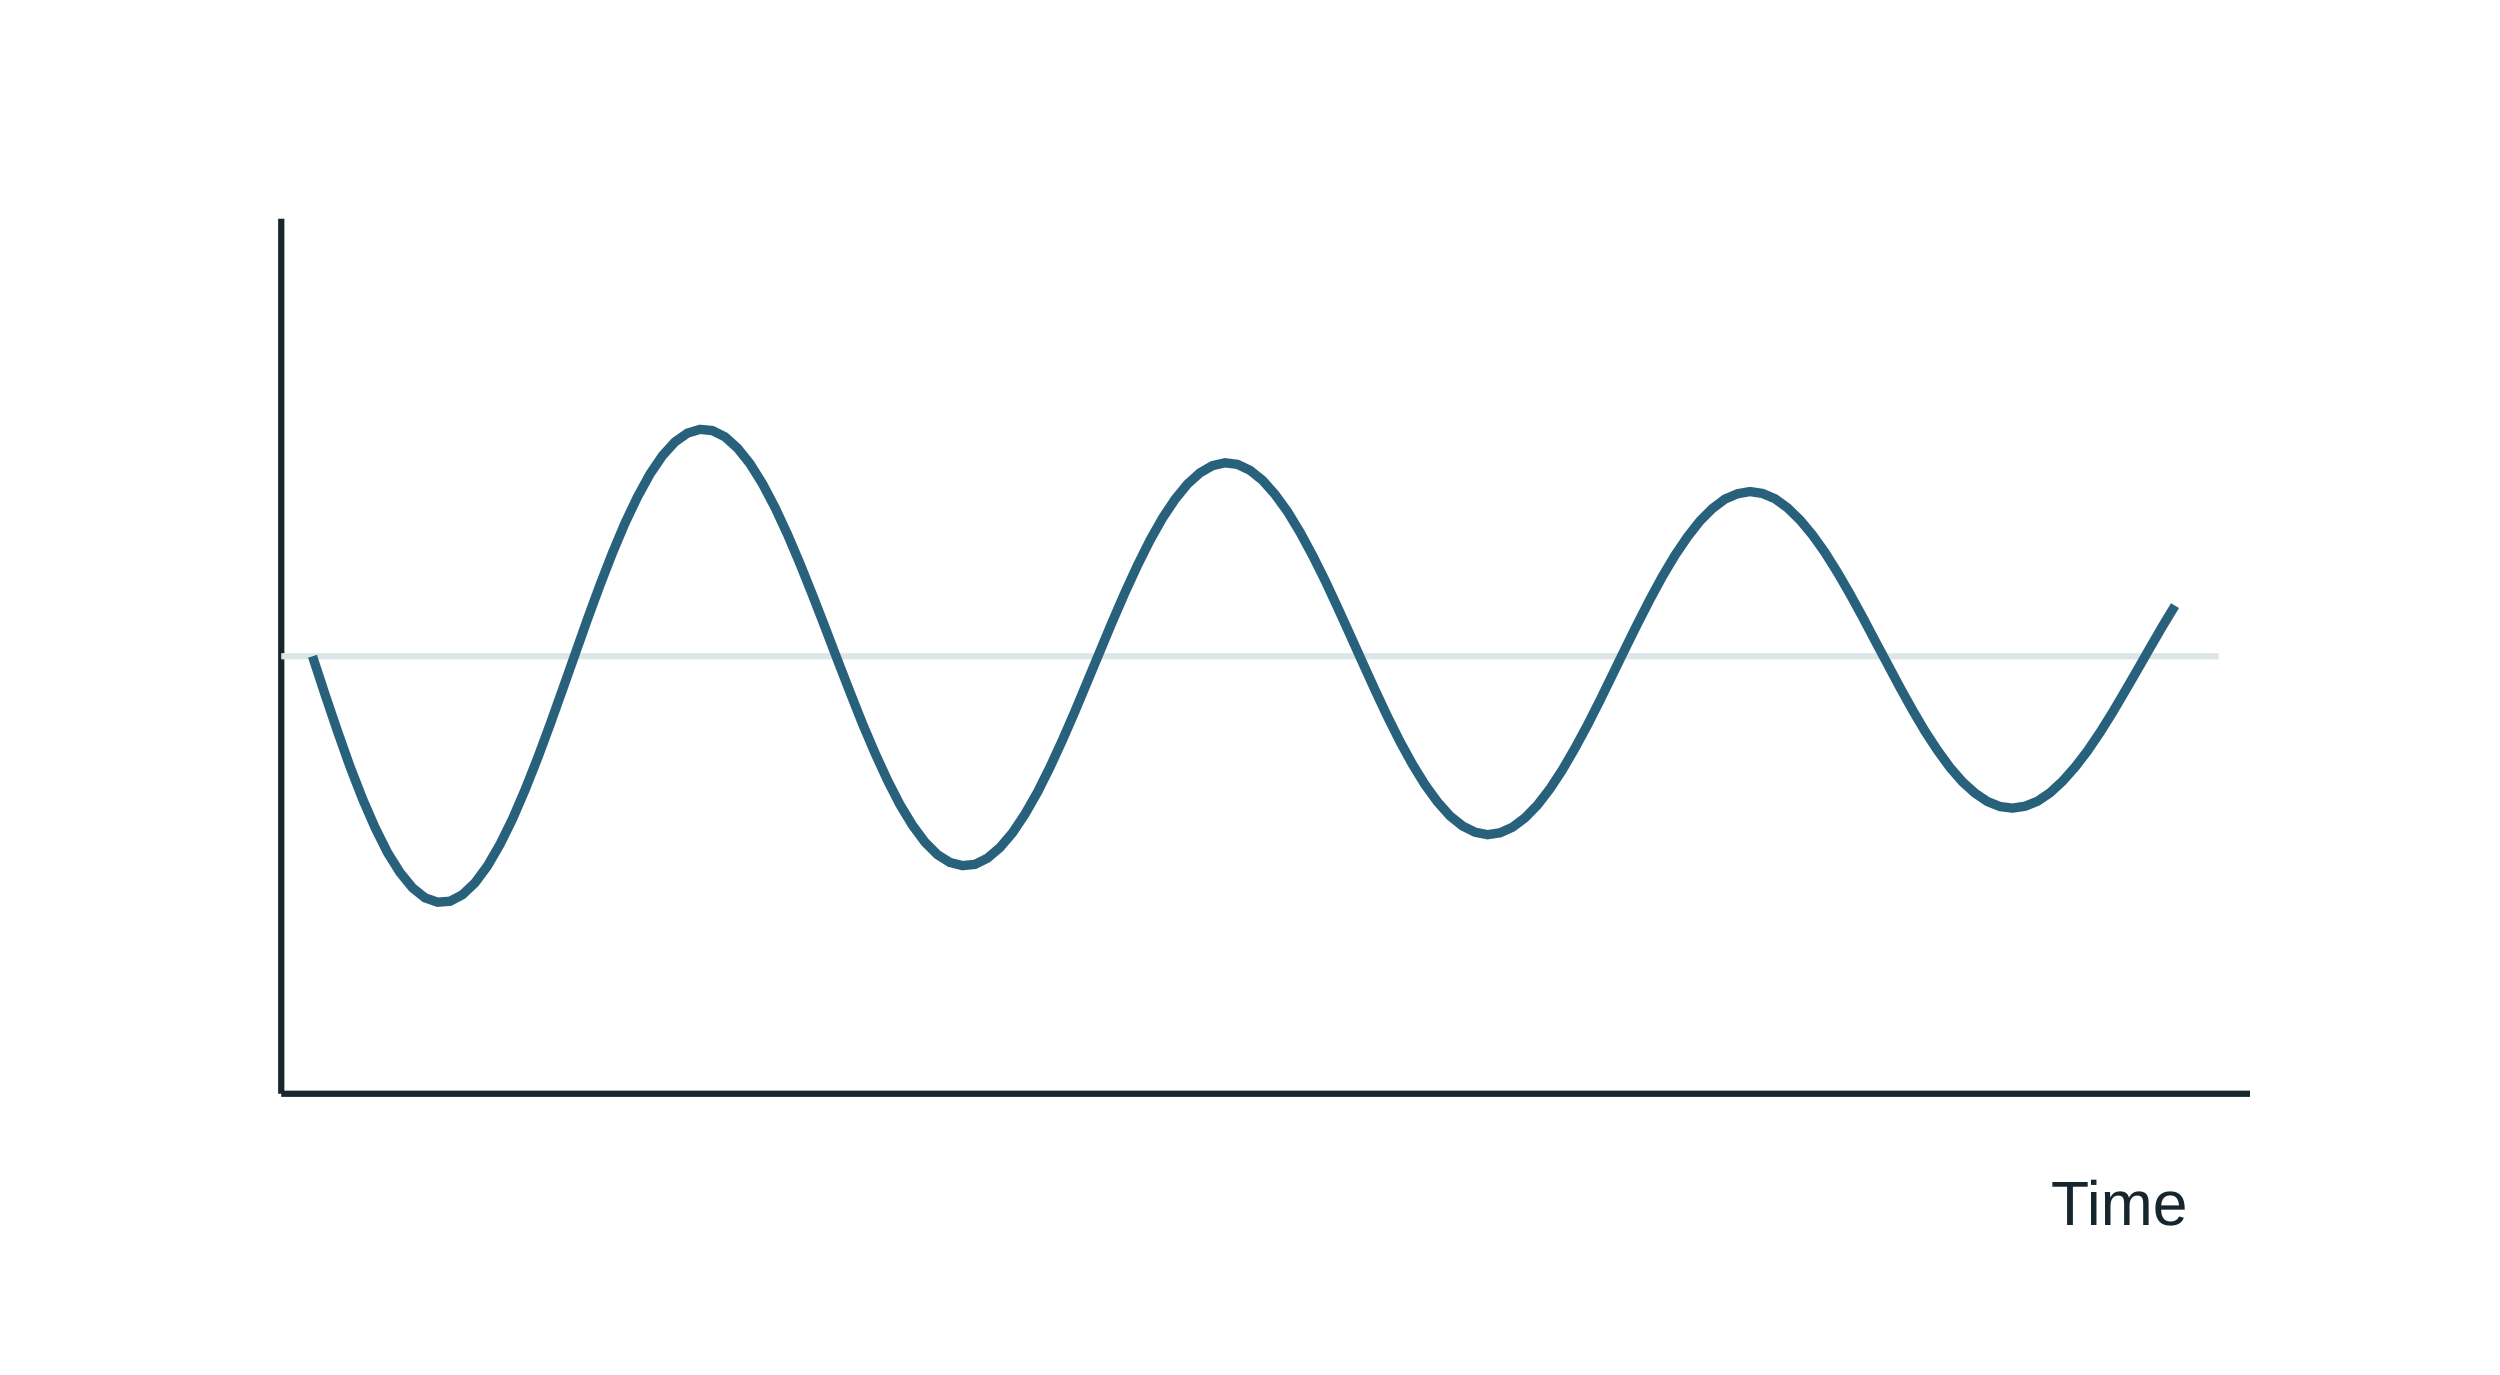
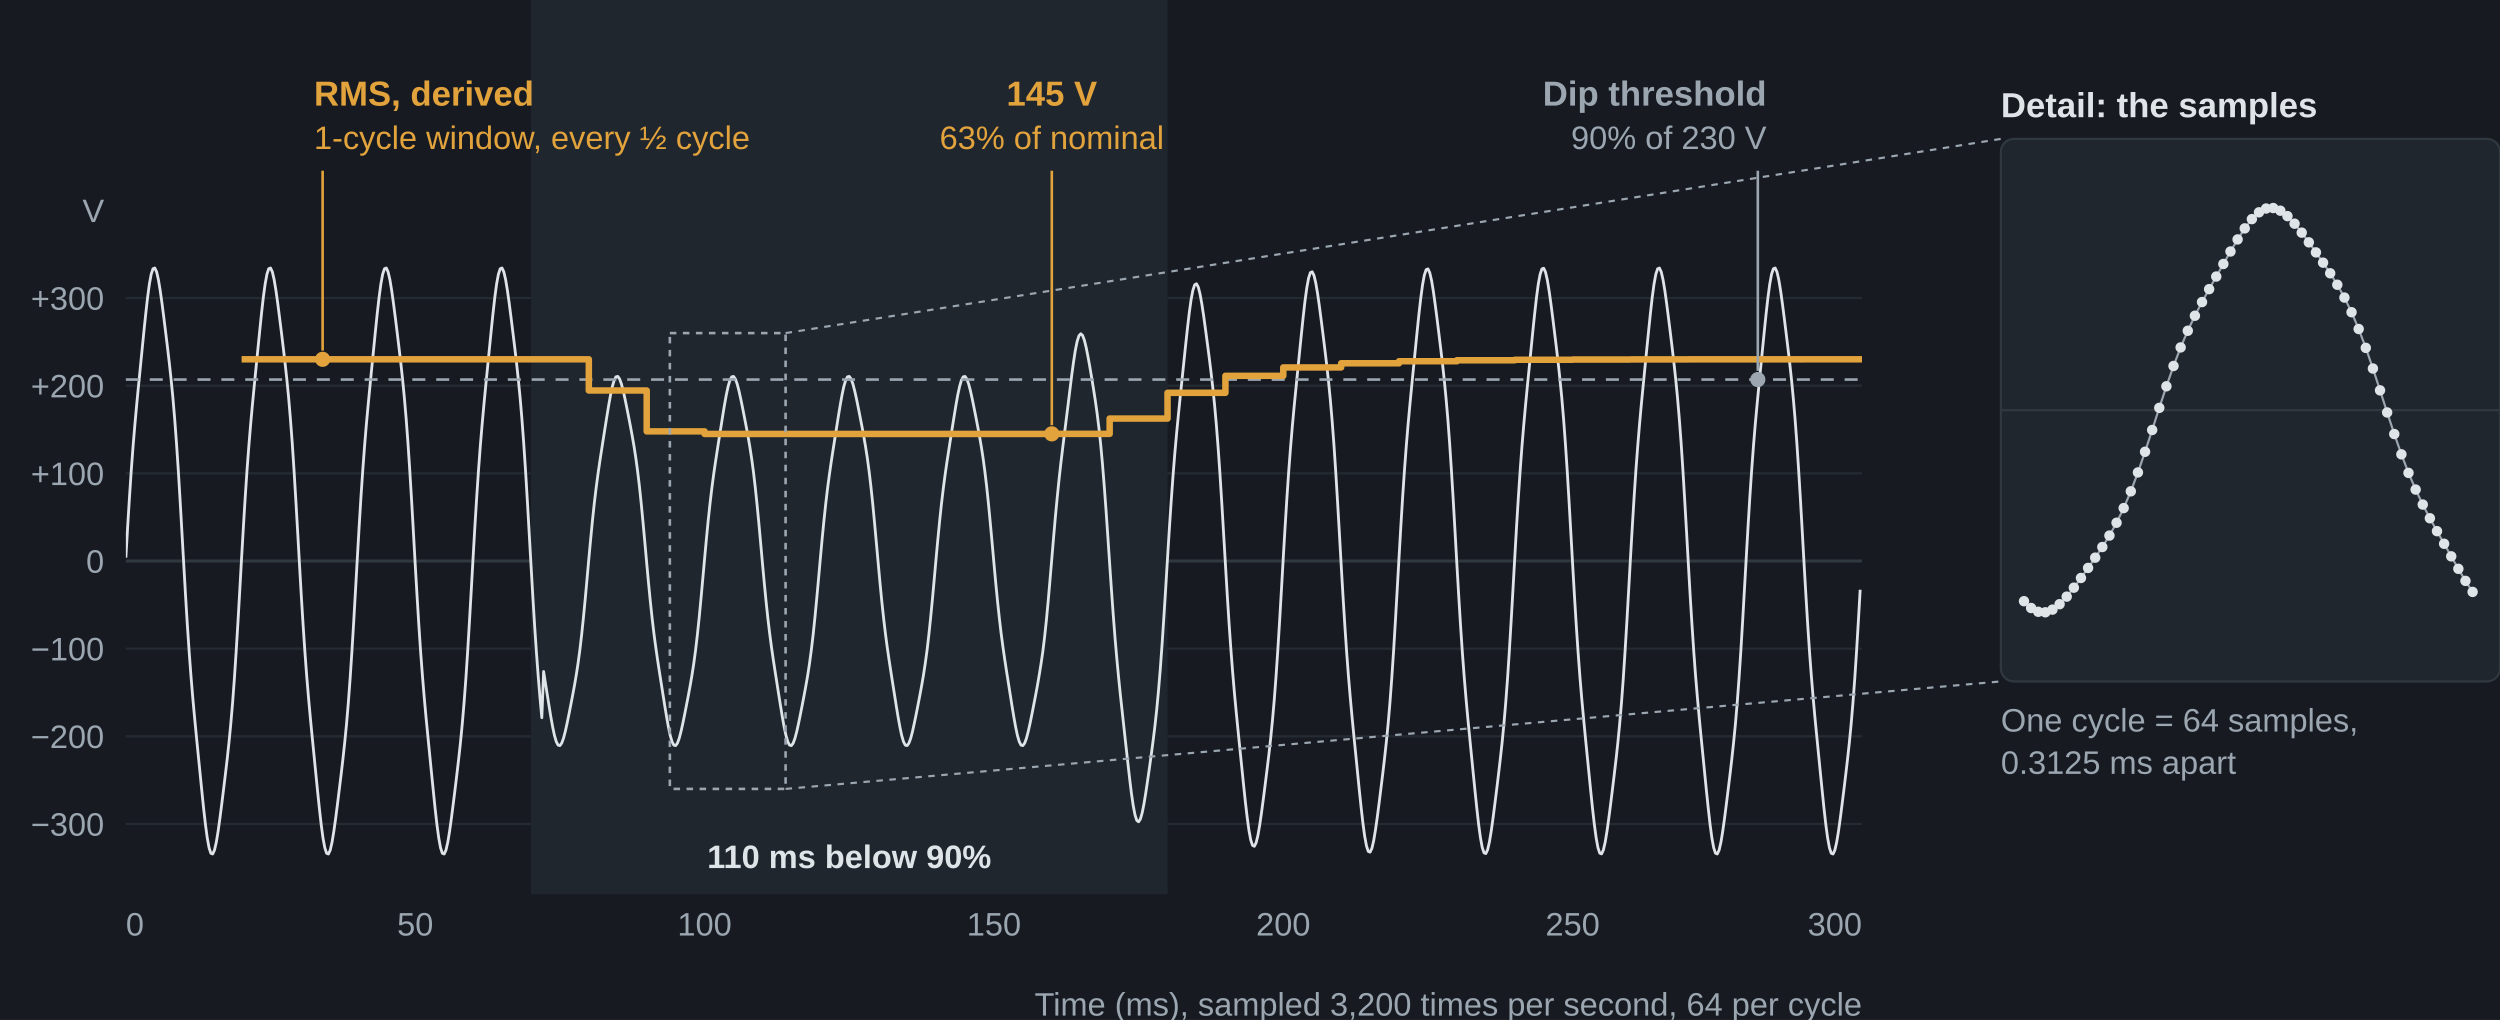
- <svg xmlns="http://www.w3.org/2000/svg" aria-labelledby="g-waveform-waveform-title g-waveform-waveform-desc" role="img" viewBox="0 0 800 440">
-   <g data-part="drawing">
-     <line stroke="#17252d" stroke-width="2" x1="90" x2="720" y1="350" y2="350" />
-     <line stroke="#17252d" stroke-width="2" x1="90" x2="90" y1="70" y2="350" />
-     <line stroke="#dce6e8" stroke-width="2" x1="90" x2="710" y1="210" y2="210" />
-     <polyline fill="none" points="100.0,210.0 104.0,222.2 108.0,234.0 112.0,245.3 116.0,255.6 120.0,264.8 124.0,272.8 128.0,279.2 132.0,284.1 136.0,287.3 140.0,288.7 144.0,288.4 148.0,286.3 152.0,282.5 156.0,277.1 160.0,270.2 164.0,262.1 168.0,252.8 172.0,242.7 176.0,231.9 180.0,220.7 184.0,209.4 188.0,198.1 192.0,187.2 196.0,176.9 200.0,167.4 204.0,159.0 208.0,151.7 212.0,145.8 216.0,141.4 220.0,138.6 224.0,137.4 228.0,137.8 232.0,139.8 236.0,143.4 240.0,148.4 244.0,154.8 248.0,162.4 252.0,171.0 256.0,180.4 260.0,190.4 264.0,200.7 268.0,211.2 272.0,221.5 276.0,231.6 280.0,241.0 284.0,249.7 288.0,257.5 292.0,264.1 296.0,269.5 300.0,273.5 304.0,276.0 308.0,277.0 312.0,276.6 316.0,274.6 320.0,271.2 324.0,266.5 328.0,260.5 332.0,253.5 336.0,245.5 340.0,236.8 344.0,227.6 348.0,218.0 352.0,208.4 356.0,198.8 360.0,189.6 364.0,180.9 368.0,172.9 372.0,165.8 376.0,159.8 380.0,154.9 384.0,151.3 388.0,149.0 392.0,148.1 396.0,148.6 400.0,150.5 404.0,153.7 408.0,158.2 412.0,163.7 416.0,170.3 420.0,177.7 424.0,185.7 428.0,194.3 432.0,203.1 436.0,212.0 440.0,220.8 444.0,229.3 448.0,237.3 452.0,244.6 456.0,251.1 460.0,256.6 464.0,261.1 468.0,264.3 472.0,266.3 476.0,267.1 480.0,266.5 484.0,264.7 488.0,261.7 492.0,257.6 496.0,252.4 500.0,246.3 504.0,239.4 508.0,232.0 512.0,224.1 516.0,215.9 520.0,207.7 524.0,199.6 528.0,191.8 532.0,184.4 536.0,177.7 540.0,171.8 544.0,166.7 548.0,162.7 552.0,159.7 556.0,158.0 560.0,157.3 564.0,157.9 568.0,159.6 572.0,162.5 576.0,166.4 580.0,171.2 584.0,176.8 588.0,183.2 592.0,190.1 596.0,197.4 600.0,205.0 604.0,212.5 608.0,220.0 612.0,227.2 616.0,234.0 620.0,240.1 624.0,245.6 628.0,250.2 632.0,253.8 636.0,256.5 640.0,258.1 644.0,258.6 648.0,258.0 652.0,256.4 656.0,253.7 660.0,250.0 664.0,245.5 668.0,240.3 672.0,234.4 676.0,228.0 680.0,221.2 684.0,214.3 688.0,207.3 692.0,200.4 696.0,193.8" stroke="#28617b" stroke-width="3" />
-     <text fill="#17252d" font-family="Arial, sans-serif" font-size="20" text-anchor="end" x="700" y="392">Time</text>
+ <svg xmlns="http://www.w3.org/2000/svg" viewBox="0 0 1152 470" width="1152" height="470" role="img" aria-labelledby="waveform-fig-title waveform-fig-desc" id="waveform-fig" class="ss-fig" font-family="&quot;Segoe UI&quot;,&quot;Helvetica Neue&quot;,&quot;Liberation Sans&quot;,Arial,sans-serif,&quot;Hiragino Sans&quot;,&quot;Noto Sans JP&quot;,&quot;Yu Gothic&quot;,&quot;Meiryo&quot;,&quot;IPAPGothic&quot;,sans-serif" style="overflow:visible;">
+   <rect x="0" y="0" width="1152" height="470" fill="#171b21" />
+   <defs>
+     <clipPath id="waveform-fig-clip">
+       <rect x="58" y="0" width="800" height="412" />
+     </clipPath>
+   </defs>
+   <g>
+     <line fill="none" x1="58" x2="858" y1="379.69" y2="379.69" stroke="#252b32" stroke-width="1" />
+     <text x="48" y="385.09" font-size="15" text-anchor="end" fill="#9ba6b1">−300</text>
  </g>
+   <g>
+     <line fill="none" x1="58" x2="858" y1="339.29" y2="339.29" stroke="#252b32" stroke-width="1" />
+     <text x="48" y="344.69" font-size="15" text-anchor="end" fill="#9ba6b1">−200</text>
+   </g>
+   <g>
+     <line fill="none" x1="58" x2="858" y1="298.9" y2="298.9" stroke="#252b32" stroke-width="1" />
+     <text x="48" y="304.3" font-size="15" text-anchor="end" fill="#9ba6b1">−100</text>
+   </g>
+   <g>
+     <line fill="none" x1="58" x2="858" y1="258.51" y2="258.51" stroke="#303840" stroke-width="1.4" />
+     <text x="48" y="263.91" font-size="15" text-anchor="end" fill="#9ba6b1">0</text>
+   </g>
+   <g>
+     <line fill="none" x1="58" x2="858" y1="218.12" y2="218.12" stroke="#252b32" stroke-width="1" />
+     <text x="48" y="223.52" font-size="15" text-anchor="end" fill="#9ba6b1">+100</text>
+   </g>
+   <g>
+     <line fill="none" x1="58" x2="858" y1="177.73" y2="177.73" stroke="#252b32" stroke-width="1" />
+     <text x="48" y="183.13" font-size="15" text-anchor="end" fill="#9ba6b1">+200</text>
+   </g>
+   <g>
+     <line fill="none" x1="58" x2="858" y1="137.33" y2="137.33" stroke="#252b32" stroke-width="1" />
+     <text x="48" y="142.73" font-size="15" text-anchor="end" fill="#9ba6b1">+300</text>
+   </g>
+   <text x="48" y="102.34" font-size="15" text-anchor="end" fill="#9ba6b1">V</text>
+   <text x="58" y="431.1" font-size="15" fill="#9ba6b1">0</text>
+   <text x="191.33" y="431.1" font-size="15" text-anchor="middle" fill="#9ba6b1">50</text>
+   <text x="324.67" y="431.1" font-size="15" text-anchor="middle" fill="#9ba6b1">100</text>
+   <text x="458" y="431.1" font-size="15" text-anchor="middle" fill="#9ba6b1">150</text>
+   <text x="591.33" y="431.1" font-size="15" text-anchor="middle" fill="#9ba6b1">200</text>
+   <text x="724.67" y="431.1" font-size="15" text-anchor="middle" fill="#9ba6b1">250</text>
+   <text x="858" y="431.1" font-size="15" text-anchor="end" fill="#9ba6b1">300</text>
+   <text x="858" y="468" font-size="15" text-anchor="end" fill="#9ba6b1">Time (ms), sampled 3,200 times per second, 64 per cycle</text>
+   <rect x="244.67" y="0" width="293.33" height="412" fill="#20262e" />
+   <text x="391.33" y="400" font-size="15" text-anchor="middle" fill="#dfe4e8" font-weight="700">110 ms below 90%</text>
+   <path d="M58 256.97L58.83 242.57L59.67 229.01L60.5 216.61L61.33 205.46L62.17 195.46L63 186.31L63.83 177.68L64.67 169.26L65.5 160.87L66.33 152.53L67.17 144.47L68 137.1L68.83 130.9L69.67 126.36L70.5 123.83L71.33 123.5L72.17 125.28L73 128.91L73.83 133.96L74.67 139.93L75.5 146.42L76.33 153.13L77.17 159.98L78 167.09L78.83 174.75L79.67 183.3L80.5 193.09L81.33 204.29L82.17 216.91L83 230.71L83.83 245.27L84.67 260.04L85.5 274.45L86.33 288.01L87.17 300.41L88 311.55L88.83 321.56L89.67 330.71L90.5 339.34L91.33 347.76L92.17 356.15L93 364.49L93.83 372.55L94.67 379.92L95.5 386.12L96.33 390.66L97.17 393.19L98 393.52L98.83 391.74L99.67 388.11L100.5 383.06L101.33 377.08L102.17 370.6L103 363.89L103.83 357.04L104.67 349.93L105.5 342.27L106.33 333.72L107.17 323.93L108 312.73L108.83 300.11L109.67 286.31L110.5 271.75L111.33 256.97L112.17 242.57L113 229.01L113.83 216.61L114.67 205.46L115.5 195.46L116.33 186.31L117.17 177.68L118 169.26L118.83 160.87L119.67 152.53L120.5 144.47L121.33 137.1L122.17 130.9L123 126.36L123.83 123.83L124.67 123.5L125.5 125.28L126.33 128.91L127.17 133.96L128 139.93L128.83 146.42L129.67 153.13L130.5 159.98L131.33 167.09L132.17 174.75L133 183.3L133.83 193.09L134.67 204.29L135.5 216.91L136.33 230.71L137.17 245.27L138 260.04L138.83 274.45L139.67 288.01L140.5 300.41L141.33 311.55L142.17 321.56L143 330.71L143.83 339.34L144.67 347.76L145.5 356.15L146.33 364.49L147.17 372.55L148 379.92L148.83 386.12L149.67 390.66L150.5 393.19L151.33 393.52L152.17 391.74L153 388.11L153.83 383.06L154.67 377.08L155.5 370.6L156.33 363.89L157.17 357.04L158 349.93L158.83 342.27L159.67 333.72L160.5 323.93L161.33 312.73L162.17 300.11L163 286.31L163.83 271.75L164.67 256.97L165.5 242.57L166.33 229.01L167.17 216.61L168 205.46L168.83 195.46L169.67 186.31L170.5 177.68L171.33 169.26L172.17 160.87L173 152.53L173.83 144.47L174.67 137.1L175.5 130.9L176.33 126.36L177.17 123.83L178 123.5L178.83 125.28L179.67 128.91L180.5 133.96L181.33 139.93L182.17 146.42L183 153.13L183.83 159.98L184.67 167.09L185.5 174.75L186.33 183.3L187.17 193.09L188 204.29L188.83 216.91L189.67 230.71L190.5 245.27L191.33 260.04L192.17 274.45L193 288.01L193.83 300.41L194.67 311.55L195.5 321.56L196.33 330.71L197.17 339.34L198 347.76L198.83 356.15L199.67 364.49L200.5 372.55L201.33 379.92L202.17 386.12L203 390.66L203.83 393.19L204.67 393.52L205.5 391.74L206.33 388.11L207.17 383.06L208 377.08L208.83 370.6L209.67 363.89L210.5 357.04L211.33 349.93L212.17 342.27L213 333.72L213.83 323.93L214.67 312.73L215.5 300.11L216.33 286.31L217.17 271.75L218 256.97L218.83 242.57L219.67 229.01L220.5 216.61L221.33 205.46L222.17 195.46L223 186.31L223.83 177.68L224.67 169.26L225.5 160.87L226.33 152.53L227.17 144.47L228 137.1L228.83 130.9L229.67 126.36L230.5 123.83L231.33 123.5L232.17 125.28L233 128.91L233.83 133.96L234.67 139.93L235.5 146.42L236.33 153.13L237.17 159.98L238 167.09L238.83 174.75L239.67 183.3L240.5 193.09L241.33 204.29L242.17 216.91L243 230.71L243.83 245.27L244.67 260.04L245.5 274.45L246.33 288.01L247.17 300.41L248 311.55L248.83 321.56L249.67 330.71L250.5 309.43L251.33 314.74L252.17 320.02L253 325.28L253.83 330.35L254.67 335L255.5 338.9L256.33 341.77L257.17 343.36L258 343.57L258.83 342.44L259.67 340.16L260.5 336.98L261.33 333.21L262.17 329.13L263 324.9L263.83 320.59L264.67 316.1L265.5 311.28L266.33 305.89L267.17 299.73L268 292.67L268.83 284.72L269.67 276.02L270.5 266.85L271.33 257.54L272.17 248.47L273 239.92L273.83 232.11L274.67 225.09L275.5 218.79L276.33 213.03L277.17 207.59L278 202.28L278.83 197L279.67 191.74L280.5 186.67L281.33 182.02L282.17 178.12L283 175.25L283.83 173.66L284.67 173.45L285.5 174.58L286.33 176.86L287.17 180.04L288 183.81L288.83 187.89L289.67 192.12L290.5 196.43L291.33 200.92L292.17 205.74L293 211.13L293.83 217.29L294.67 224.35L295.5 232.3L296.33 241L297.17 250.17L298 259.48L298.83 268.55L299.67 277.1L300.5 284.91L301.33 291.93L302.17 298.23L303 303.99L303.83 309.43L304.67 314.74L305.5 320.02L306.33 325.28L307.17 330.35L308 335L308.83 338.9L309.67 341.77L310.5 343.36L311.33 343.57L312.17 342.44L313 340.16L313.83 336.98L314.67 333.21L315.5 329.13L316.33 324.9L317.17 320.59L318 316.1L318.83 311.28L319.67 305.89L320.5 299.73L321.33 292.67L322.17 284.72L323 276.02L323.83 266.85L324.67 257.54L325.5 248.47L326.33 239.92L327.17 232.11L328 225.09L328.83 218.79L329.67 213.03L330.5 207.59L331.33 202.28L332.17 197L333 191.74L333.83 186.67L334.67 182.02L335.5 178.12L336.33 175.25L337.17 173.66L338 173.45L338.83 174.58L339.67 176.86L340.5 180.04L341.33 183.81L342.17 187.89L343 192.12L343.83 196.43L344.67 200.92L345.5 205.74L346.33 211.13L347.17 217.29L348 224.35L348.83 232.3L349.67 241L350.5 250.17L351.33 259.48L352.17 268.55L353 277.1L353.83 284.91L354.67 291.93L355.5 298.23L356.33 303.99L357.17 309.43L358 314.74L358.83 320.02L359.67 325.28L360.5 330.35L361.33 335L362.17 338.9L363 341.77L363.83 343.36L364.67 343.57L365.5 342.44L366.33 340.16L367.17 336.98L368 333.21L368.83 329.13L369.67 324.9L370.5 320.59L371.33 316.1L372.17 311.28L373 305.89L373.83 299.73L374.67 292.67L375.5 284.72L376.33 276.02L377.17 266.85L378 257.54L378.83 248.47L379.67 239.92L380.5 232.11L381.33 225.09L382.17 218.79L383 213.03L383.83 207.59L384.67 202.28L385.5 197L386.33 191.74L387.17 186.67L388 182.02L388.83 178.12L389.67 175.25L390.5 173.66L391.33 173.45L392.17 174.58L393 176.86L393.83 180.04L394.67 183.81L395.5 187.89L396.33 192.12L397.17 196.43L398 200.92L398.83 205.74L399.67 211.13L400.5 217.29L401.33 224.35L402.17 232.3L403 241L403.83 250.17L404.67 259.48L405.5 268.55L406.33 277.1L407.17 284.91L408 291.93L408.83 298.23L409.67 303.99L410.5 309.43L411.33 314.74L412.17 320.02L413 325.28L413.83 330.35L414.67 335L415.5 338.9L416.33 341.77L417.17 343.36L418 343.57L418.83 342.44L419.67 340.16L420.5 336.98L421.33 333.21L422.17 329.13L423 324.9L423.83 320.59L424.67 316.1L425.5 311.28L426.33 305.89L427.17 299.73L428 292.67L428.83 284.72L429.67 276.02L430.5 266.85L431.33 257.54L432.17 248.47L433 239.92L433.83 232.11L434.67 225.09L435.5 218.79L436.33 213.03L437.17 207.59L438 202.28L438.83 197L439.67 191.74L440.5 186.67L441.33 182.02L442.17 178.12L443 175.25L443.83 173.66L444.67 173.45L445.5 174.58L446.33 176.86L447.17 180.04L448 183.81L448.83 187.89L449.67 192.12L450.5 196.43L451.33 200.92L452.17 205.74L453 211.13L453.83 217.29L454.67 224.35L455.5 232.3L456.33 241L457.17 250.17L458 259.48L458.83 268.55L459.67 277.1L460.5 284.91L461.33 291.93L462.17 298.23L463 303.99L463.83 309.43L464.67 314.74L465.5 320.02L466.33 325.28L467.17 330.35L468 335L468.83 338.9L469.67 341.77L470.5 343.36L471.33 343.57L472.17 342.44L473 340.16L473.83 336.98L474.67 333.21L475.5 329.13L476.33 324.9L477.17 320.59L478 316.1L478.83 311.28L479.67 306.14L480.5 300.47L481.33 293.71L482.17 285.84L483 276.98L483.83 267.4L484.67 257.47L485.5 247.57L486.33 238.06L487.17 229.18L488 221.03L488.83 213.55L489.67 206.57L490.5 199.86L491.33 193.21L492.17 186.49L493 179.72L493.83 173.09L494.67 166.89L495.5 161.52L496.33 157.37L497.17 154.74L498 153.8L498.83 154.52L499.67 156.72L500.5 160.1L501.33 164.27L502.17 168.92L503 173.81L503.83 178.89L504.67 184.25L505.5 190.12L506.33 196.8L507.17 204.57L508 213.6L508.83 223.89L509.67 235.28L510.5 247.4L511.33 259.8L512.17 272L513 283.58L513.83 294.26L514.67 303.94L515.5 312.71L516.33 320.79L517.17 328.48L518 336.04L518.83 343.61L519.67 351.18L520.5 358.54L521.33 365.34L522.17 371.13L523 375.48L523.83 378.06L524.67 378.69L525.5 377.42L526.33 374.49L527.17 370.27L528 365.17L528.83 359.59L529.67 353.76L530.5 347.78L531.33 341.53L532.17 334.75L533 327.11L533.83 318.31L534.67 308.17L535.5 296.69L536.33 284.07L537.17 270.7L538 257.09L538.83 243.77L539.67 231.18L540.5 219.62L541.33 209.19L542.17 199.79L543 191.17L543.83 183L544.67 175L545.5 167.01L546.33 159.05L547.17 151.33L548 144.24L548.83 138.24L549.67 133.79L550.5 131.24L551.33 130.76L552.17 132.29L553 135.58L553.83 140.22L554.67 145.77L555.5 151.81L556.33 158.09L557.17 164.51L558 171.2L558.83 178.43L559.67 186.54L560.5 195.84L561.33 206.52L562.17 218.58L563 231.81L563.83 245.78L564.67 259.99L565.5 273.87L566.33 286.95L567.17 298.94L568 309.73L568.83 319.44L569.67 328.33L570.5 336.73L571.33 344.95L572.17 353.15L573 361.3L573.83 369.19L574.67 376.43L575.5 382.53L576.33 387.02L577.17 389.56L578 389.97L578.83 388.31L579.67 384.85L580.5 380L581.33 374.23L582.17 367.96L583 361.46L583.83 354.82L584.67 347.92L585.5 340.47L586.33 332.13L587.17 322.59L588 311.64L588.83 299.29L589.67 285.77L590.5 271.5L591.33 257L592.17 242.85L593 229.53L593.83 217.33L594.67 206.36L595.5 196.5L596.33 187.48L597.17 178.96L598 170.64L598.83 162.34L599.67 154.09L600.5 146.12L601.33 138.81L602.17 132.66L603 128.14L603.83 125.61L604.67 125.24L605.5 126.96L606.33 130.51L607.17 135.46L608 141.33L608.83 147.71L609.67 154.32L610.5 161.06L611.33 168.08L612.17 175.63L613 184.08L613.83 193.75L614.67 204.82L615.5 217.31L616.33 230.97L617.17 245.4L618 260.03L618.83 274.31L619.67 287.76L620.5 300.06L621.33 311.12L622.17 321.05L623 330.14L623.83 338.71L624.67 347.09L625.5 355.43L626.33 363.73L627.17 371.74L628 379.08L628.83 385.26L629.67 389.79L630.5 392.32L631.33 392.67L632.17 390.92L633 387.33L633.83 382.33L634.67 376.4L635.5 369.97L636.33 363.31L637.17 356.51L638 349.45L638.83 341.84L639.67 333.34L640.5 323.61L641.33 312.47L642.17 299.91L643 286.18L643.83 271.69L644.67 256.98L645.5 242.64L646.33 229.13L647.17 216.78L648 205.68L648.83 195.71L649.67 186.59L650.5 177.99L651.33 169.59L652.17 161.22L653 152.9L653.83 144.87L654.67 137.51L655.5 131.32L656.33 126.78L657.17 124.26L658 123.91L658.83 125.68L659.67 129.29L660.5 134.32L661.33 140.27L662.17 146.73L663 153.41L663.83 160.24L664.67 167.33L665.5 174.96L666.33 183.49L667.17 193.24L668 204.42L668.83 217L669.67 230.78L670.5 245.3L671.33 260.04L672.17 274.42L673 287.95L673.83 300.33L674.67 311.45L675.5 321.44L676.33 330.57L677.17 339.19L678 347.6L678.83 355.98L679.67 364.31L680.5 372.35L681.33 379.72L682.17 385.91L683 390.45L683.83 392.98L684.67 393.32L685.5 391.54L686.33 387.92L687.17 382.89L688 376.92L688.83 370.45L689.67 363.75L690.5 356.91L691.33 349.81L692.17 342.17L693 333.63L693.83 323.86L694.67 312.67L695.5 300.06L696.33 286.28L697.17 271.73L698 256.98L698.83 242.58L699.67 229.04L700.5 216.65L701.33 205.52L702.17 195.52L703 186.38L703.83 177.76L704.67 169.34L705.5 160.95L706.33 152.62L707.17 144.57L708 137.2L708.83 131L709.67 126.46L710.5 123.94L711.33 123.6L712.17 125.38L713 129L713.83 134.04L714.67 140.02L715.5 146.49L716.33 153.2L717.17 160.04L718 167.15L718.83 174.8L719.67 183.35L720.5 193.12L721.33 204.32L722.17 216.93L723 230.73L723.83 245.28L724.67 260.04L725.5 274.44L726.33 288L727.17 300.39L728 311.53L728.83 321.53L729.67 330.67L730.5 339.3L731.33 347.72L732.17 356.11L733 364.45L733.83 372.5L734.67 379.87L735.5 386.07L736.33 390.61L737.17 393.14L738 393.47L738.83 391.69L739.67 388.06L740.5 383.02L741.33 377.05L742.17 370.56L743 363.86L743.83 357.01L744.67 349.9L745.5 342.25L746.33 333.69L747.17 323.91L748 312.71L748.83 300.1L749.67 286.3L750.5 271.74L751.33 256.98L752.17 242.57L753 229.01L753.83 216.62L754.67 205.48L755.5 195.47L756.33 186.33L757.17 177.7L758 169.28L758.83 160.89L759.67 152.55L760.5 144.5L761.33 137.12L762.17 130.92L763 126.38L763.83 123.86L764.67 123.52L765.5 125.3L766.33 128.93L767.17 133.98L768 139.95L768.83 146.44L769.67 153.15L770.5 159.99L771.33 167.1L772.17 174.76L773 183.31L773.83 193.1L774.67 204.3L775.5 216.91L776.33 230.72L777.17 245.28L778 260.04L778.83 274.45L779.67 288.01L780.5 300.41L781.33 311.55L782.17 321.55L783 330.7L783.83 339.33L784.67 347.75L785.5 356.14L786.33 364.48L787.17 372.54L788 379.91L788.83 386.11L789.67 390.65L790.5 393.17L791.33 393.51L792.17 391.73L793 388.1L793.83 383.05L794.67 377.08L795.5 370.59L796.33 363.88L797.17 357.03L798 349.92L798.83 342.27L799.67 333.71L800.5 323.93L801.33 312.73L802.17 300.11L803 286.31L803.83 271.74L804.67 256.98L805.5 242.57L806.33 229.01L807.17 216.61L808 205.47L808.83 195.46L809.67 186.32L810.5 177.69L811.33 169.26L812.17 160.87L813 152.53L813.83 144.48L814.67 137.1L815.5 130.91L816.33 126.36L817.17 123.84L818 123.5L818.83 125.29L819.67 128.92L820.5 133.96L821.33 139.94L822.17 146.42L823 153.13L823.83 159.98L824.67 167.09L825.5 174.75L826.33 183.31L827.17 193.09L828 204.29L828.83 216.91L829.67 230.71L830.5 245.27L831.33 260.04L832.17 274.45L833 288.01L833.83 300.41L834.67 311.55L835.5 321.56L836.33 330.7L837.17 339.33L838 347.76L838.83 356.15L839.67 364.49L840.5 372.54L841.33 379.92L842.17 386.12L843 390.66L843.83 393.18L844.67 393.52L845.5 391.74L846.33 388.11L847.17 383.06L848 377.08L848.83 370.6L849.67 363.89L850.5 357.04L851.33 349.93L852.17 342.27L853 333.71L853.83 323.93L854.67 312.73L855.5 300.11L856.33 286.31L857.17 271.75" fill="none" stroke="#dfe4e8" stroke-width="1.3" stroke-linejoin="round" clip-path="url(#waveform-fig-clip)" />
+   <line fill="none" x1="58" x2="858" y1="174.9" y2="174.9" stroke="#9ba6b1" stroke-width="1.2" stroke-dasharray="6 5" />
+   <path d="M111.33 165.57H138V165.57H164.67V165.57H191.33V165.57H218V165.57H244.67V165.57H271.33V179.94H298V198.77H324.67V199.96H351.33V199.96H378V199.96H404.67V199.96H431.33V199.96H458V199.96H484.67V199.92H511.33V192.87H538V181.01H564.67V173.18H591.33V169.31H618V167.4H644.67V166.46H671.33V166.01H698V165.78H724.67V165.67H751.33V165.62H778V165.59H804.67V165.58H831.33V165.57H858V165.57" fill="none" stroke="#e2a33c" stroke-width="3" stroke-linejoin="round" />
+   <g>
+     <line fill="none" x1="148.67" x2="148.67" y1="78.67" y2="161.57" stroke="#e2a33c" stroke-width="1.2" />
+     <circle cx="148.67" cy="165.57" r="3.5" fill="#e2a33c" />
+     <text x="144.67" y="48.67" font-size="16" fill="#e2a33c" font-weight="700">RMS, derived</text>
+     <text x="144.67" y="68.67" font-size="15" fill="#e2a33c">1-cycle window, every ½ cycle</text>
+   </g>
+   <g>
+     <line fill="none" x1="484.67" x2="484.67" y1="78.67" y2="195.92" stroke="#e2a33c" stroke-width="1.2" />
+     <circle cx="484.67" cy="199.92" r="3.5" fill="#e2a33c" />
+     <text x="484.67" y="48.67" font-size="16" text-anchor="middle" fill="#e2a33c" font-weight="700">145 V</text>
+     <text x="484.67" y="68.67" font-size="15" text-anchor="middle" fill="#e2a33c">63% of nominal</text>
+   </g>
+   <g>
+     <line fill="none" x1="810" x2="810" y1="78.67" y2="170.9" stroke="#9ba6b1" stroke-width="1.2" />
+     <circle cx="810" cy="174.9" r="3.5" fill="#9ba6b1" />
+     <text x="814" y="48.67" font-size="16" text-anchor="end" fill="#9ba6b1" font-weight="700">Dip threshold</text>
+     <text x="814" y="68.67" font-size="15" text-anchor="end" fill="#9ba6b1">90% of 230 V</text>
+   </g>
+   <rect x="308.67" y="153.49" width="53.33" height="210.04" fill="none" stroke="#9ba6b1" stroke-width="1.2" stroke-dasharray="3 3" />
+   <path d="M362 153.49L922 64M362 363.529L922 314" fill="none" stroke="#9ba6b1" stroke-width="1" stroke-dasharray="3 3" />
+   <rect x="922" y="64" width="230" height="250" rx="6" fill="#20262e" stroke="#303840" />
+   <line fill="none" x1="922" x2="1152" y1="189" y2="189" stroke="#303840" />
+   <path d="M932.66 277.03L935.94 280.17L939.22 281.91L942.5 282.14L945.78 280.91L949.06 278.41L952.34 274.93L955.63 270.8L958.91 266.33L962.19 261.7L965.47 256.97L968.75 252.07L972.03 246.79L975.31 240.88L978.59 234.13L981.88 226.4L985.16 217.7L988.44 208.18L991.72 198.13L995 187.94L998.28 178L1001.56 168.65L1004.84 160.09L1008.13 152.41L1011.41 145.5L1014.69 139.19L1017.97 133.24L1021.25 127.43L1024.53 121.64L1027.81 115.89L1031.09 110.33L1034.38 105.24L1037.66 100.97L1040.94 97.83L1044.22 96.09L1047.5 95.86L1050.78 97.09L1054.06 99.59L1057.34 103.07L1060.63 107.2L1063.91 111.67L1067.19 116.3L1070.47 121.03L1073.75 125.93L1077.03 131.21L1080.31 137.12L1083.59 143.87L1086.88 151.6L1090.16 160.3L1093.44 169.82L1096.72 179.87L1100 190.06L1103.28 200L1106.56 209.35L1109.84 217.91L1113.13 225.59L1116.41 232.5L1119.69 238.81L1122.97 244.76L1126.25 250.57L1129.53 256.36L1132.81 262.11L1136.09 267.67L1139.38 272.76" fill="none" stroke="#9ba6b1" stroke-width="1" />
+   <circle cx="932.66" cy="277.03" r="2.4" fill="#dfe4e8" />
+   <circle cx="935.94" cy="280.17" r="2.4" fill="#dfe4e8" />
+   <circle cx="939.22" cy="281.91" r="2.4" fill="#dfe4e8" />
+   <circle cx="942.5" cy="282.14" r="2.4" fill="#dfe4e8" />
+   <circle cx="945.78" cy="280.91" r="2.4" fill="#dfe4e8" />
+   <circle cx="949.06" cy="278.41" r="2.4" fill="#dfe4e8" />
+   <circle cx="952.34" cy="274.93" r="2.4" fill="#dfe4e8" />
+   <circle cx="955.63" cy="270.8" r="2.4" fill="#dfe4e8" />
+   <circle cx="958.91" cy="266.33" r="2.4" fill="#dfe4e8" />
+   <circle cx="962.19" cy="261.7" r="2.4" fill="#dfe4e8" />
+   <circle cx="965.47" cy="256.97" r="2.4" fill="#dfe4e8" />
+   <circle cx="968.75" cy="252.07" r="2.4" fill="#dfe4e8" />
+   <circle cx="972.03" cy="246.79" r="2.4" fill="#dfe4e8" />
+   <circle cx="975.31" cy="240.88" r="2.4" fill="#dfe4e8" />
+   <circle cx="978.59" cy="234.13" r="2.4" fill="#dfe4e8" />
+   <circle cx="981.88" cy="226.4" r="2.4" fill="#dfe4e8" />
+   <circle cx="985.16" cy="217.7" r="2.4" fill="#dfe4e8" />
+   <circle cx="988.44" cy="208.18" r="2.4" fill="#dfe4e8" />
+   <circle cx="991.72" cy="198.13" r="2.4" fill="#dfe4e8" />
+   <circle cx="995" cy="187.94" r="2.4" fill="#dfe4e8" />
+   <circle cx="998.28" cy="178" r="2.4" fill="#dfe4e8" />
+   <circle cx="1001.56" cy="168.65" r="2.4" fill="#dfe4e8" />
+   <circle cx="1004.84" cy="160.09" r="2.4" fill="#dfe4e8" />
+   <circle cx="1008.13" cy="152.41" r="2.4" fill="#dfe4e8" />
+   <circle cx="1011.41" cy="145.5" r="2.4" fill="#dfe4e8" />
+   <circle cx="1014.69" cy="139.19" r="2.4" fill="#dfe4e8" />
+   <circle cx="1017.97" cy="133.24" r="2.4" fill="#dfe4e8" />
+   <circle cx="1021.25" cy="127.43" r="2.4" fill="#dfe4e8" />
+   <circle cx="1024.53" cy="121.64" r="2.4" fill="#dfe4e8" />
+   <circle cx="1027.81" cy="115.89" r="2.4" fill="#dfe4e8" />
+   <circle cx="1031.09" cy="110.33" r="2.4" fill="#dfe4e8" />
+   <circle cx="1034.38" cy="105.24" r="2.4" fill="#dfe4e8" />
+   <circle cx="1037.66" cy="100.97" r="2.4" fill="#dfe4e8" />
+   <circle cx="1040.94" cy="97.83" r="2.4" fill="#dfe4e8" />
+   <circle cx="1044.22" cy="96.09" r="2.4" fill="#dfe4e8" />
+   <circle cx="1047.5" cy="95.86" r="2.4" fill="#dfe4e8" />
+   <circle cx="1050.78" cy="97.09" r="2.4" fill="#dfe4e8" />
+   <circle cx="1054.06" cy="99.59" r="2.4" fill="#dfe4e8" />
+   <circle cx="1057.34" cy="103.07" r="2.4" fill="#dfe4e8" />
+   <circle cx="1060.63" cy="107.2" r="2.4" fill="#dfe4e8" />
+   <circle cx="1063.91" cy="111.67" r="2.4" fill="#dfe4e8" />
+   <circle cx="1067.19" cy="116.3" r="2.4" fill="#dfe4e8" />
+   <circle cx="1070.47" cy="121.03" r="2.4" fill="#dfe4e8" />
+   <circle cx="1073.75" cy="125.93" r="2.4" fill="#dfe4e8" />
+   <circle cx="1077.03" cy="131.21" r="2.4" fill="#dfe4e8" />
+   <circle cx="1080.31" cy="137.12" r="2.4" fill="#dfe4e8" />
+   <circle cx="1083.59" cy="143.87" r="2.4" fill="#dfe4e8" />
+   <circle cx="1086.88" cy="151.6" r="2.4" fill="#dfe4e8" />
+   <circle cx="1090.16" cy="160.3" r="2.4" fill="#dfe4e8" />
+   <circle cx="1093.44" cy="169.82" r="2.4" fill="#dfe4e8" />
+   <circle cx="1096.72" cy="179.87" r="2.4" fill="#dfe4e8" />
+   <circle cx="1100" cy="190.06" r="2.4" fill="#dfe4e8" />
+   <circle cx="1103.28" cy="200" r="2.4" fill="#dfe4e8" />
+   <circle cx="1106.56" cy="209.35" r="2.4" fill="#dfe4e8" />
+   <circle cx="1109.84" cy="217.91" r="2.4" fill="#dfe4e8" />
+   <circle cx="1113.13" cy="225.59" r="2.4" fill="#dfe4e8" />
+   <circle cx="1116.41" cy="232.5" r="2.4" fill="#dfe4e8" />
+   <circle cx="1119.69" cy="238.81" r="2.4" fill="#dfe4e8" />
+   <circle cx="1122.97" cy="244.76" r="2.4" fill="#dfe4e8" />
+   <circle cx="1126.25" cy="250.57" r="2.4" fill="#dfe4e8" />
+   <circle cx="1129.53" cy="256.36" r="2.4" fill="#dfe4e8" />
+   <circle cx="1132.81" cy="262.11" r="2.4" fill="#dfe4e8" />
+   <circle cx="1136.09" cy="267.67" r="2.4" fill="#dfe4e8" />
+   <circle cx="1139.38" cy="272.76" r="2.4" fill="#dfe4e8" />
+   <text x="922" y="337.1" font-size="15" fill="#9ba6b1">
+     <tspan x="922" y="337.1">One cycle = 64 samples,</tspan>
+     <tspan x="922" dy="19.5">0.3125 ms apart</tspan>
+   </text>
+   <text x="922" y="54" font-size="16" fill="#dfe4e8" font-weight="700">Detail: the samples</text>
</svg>
